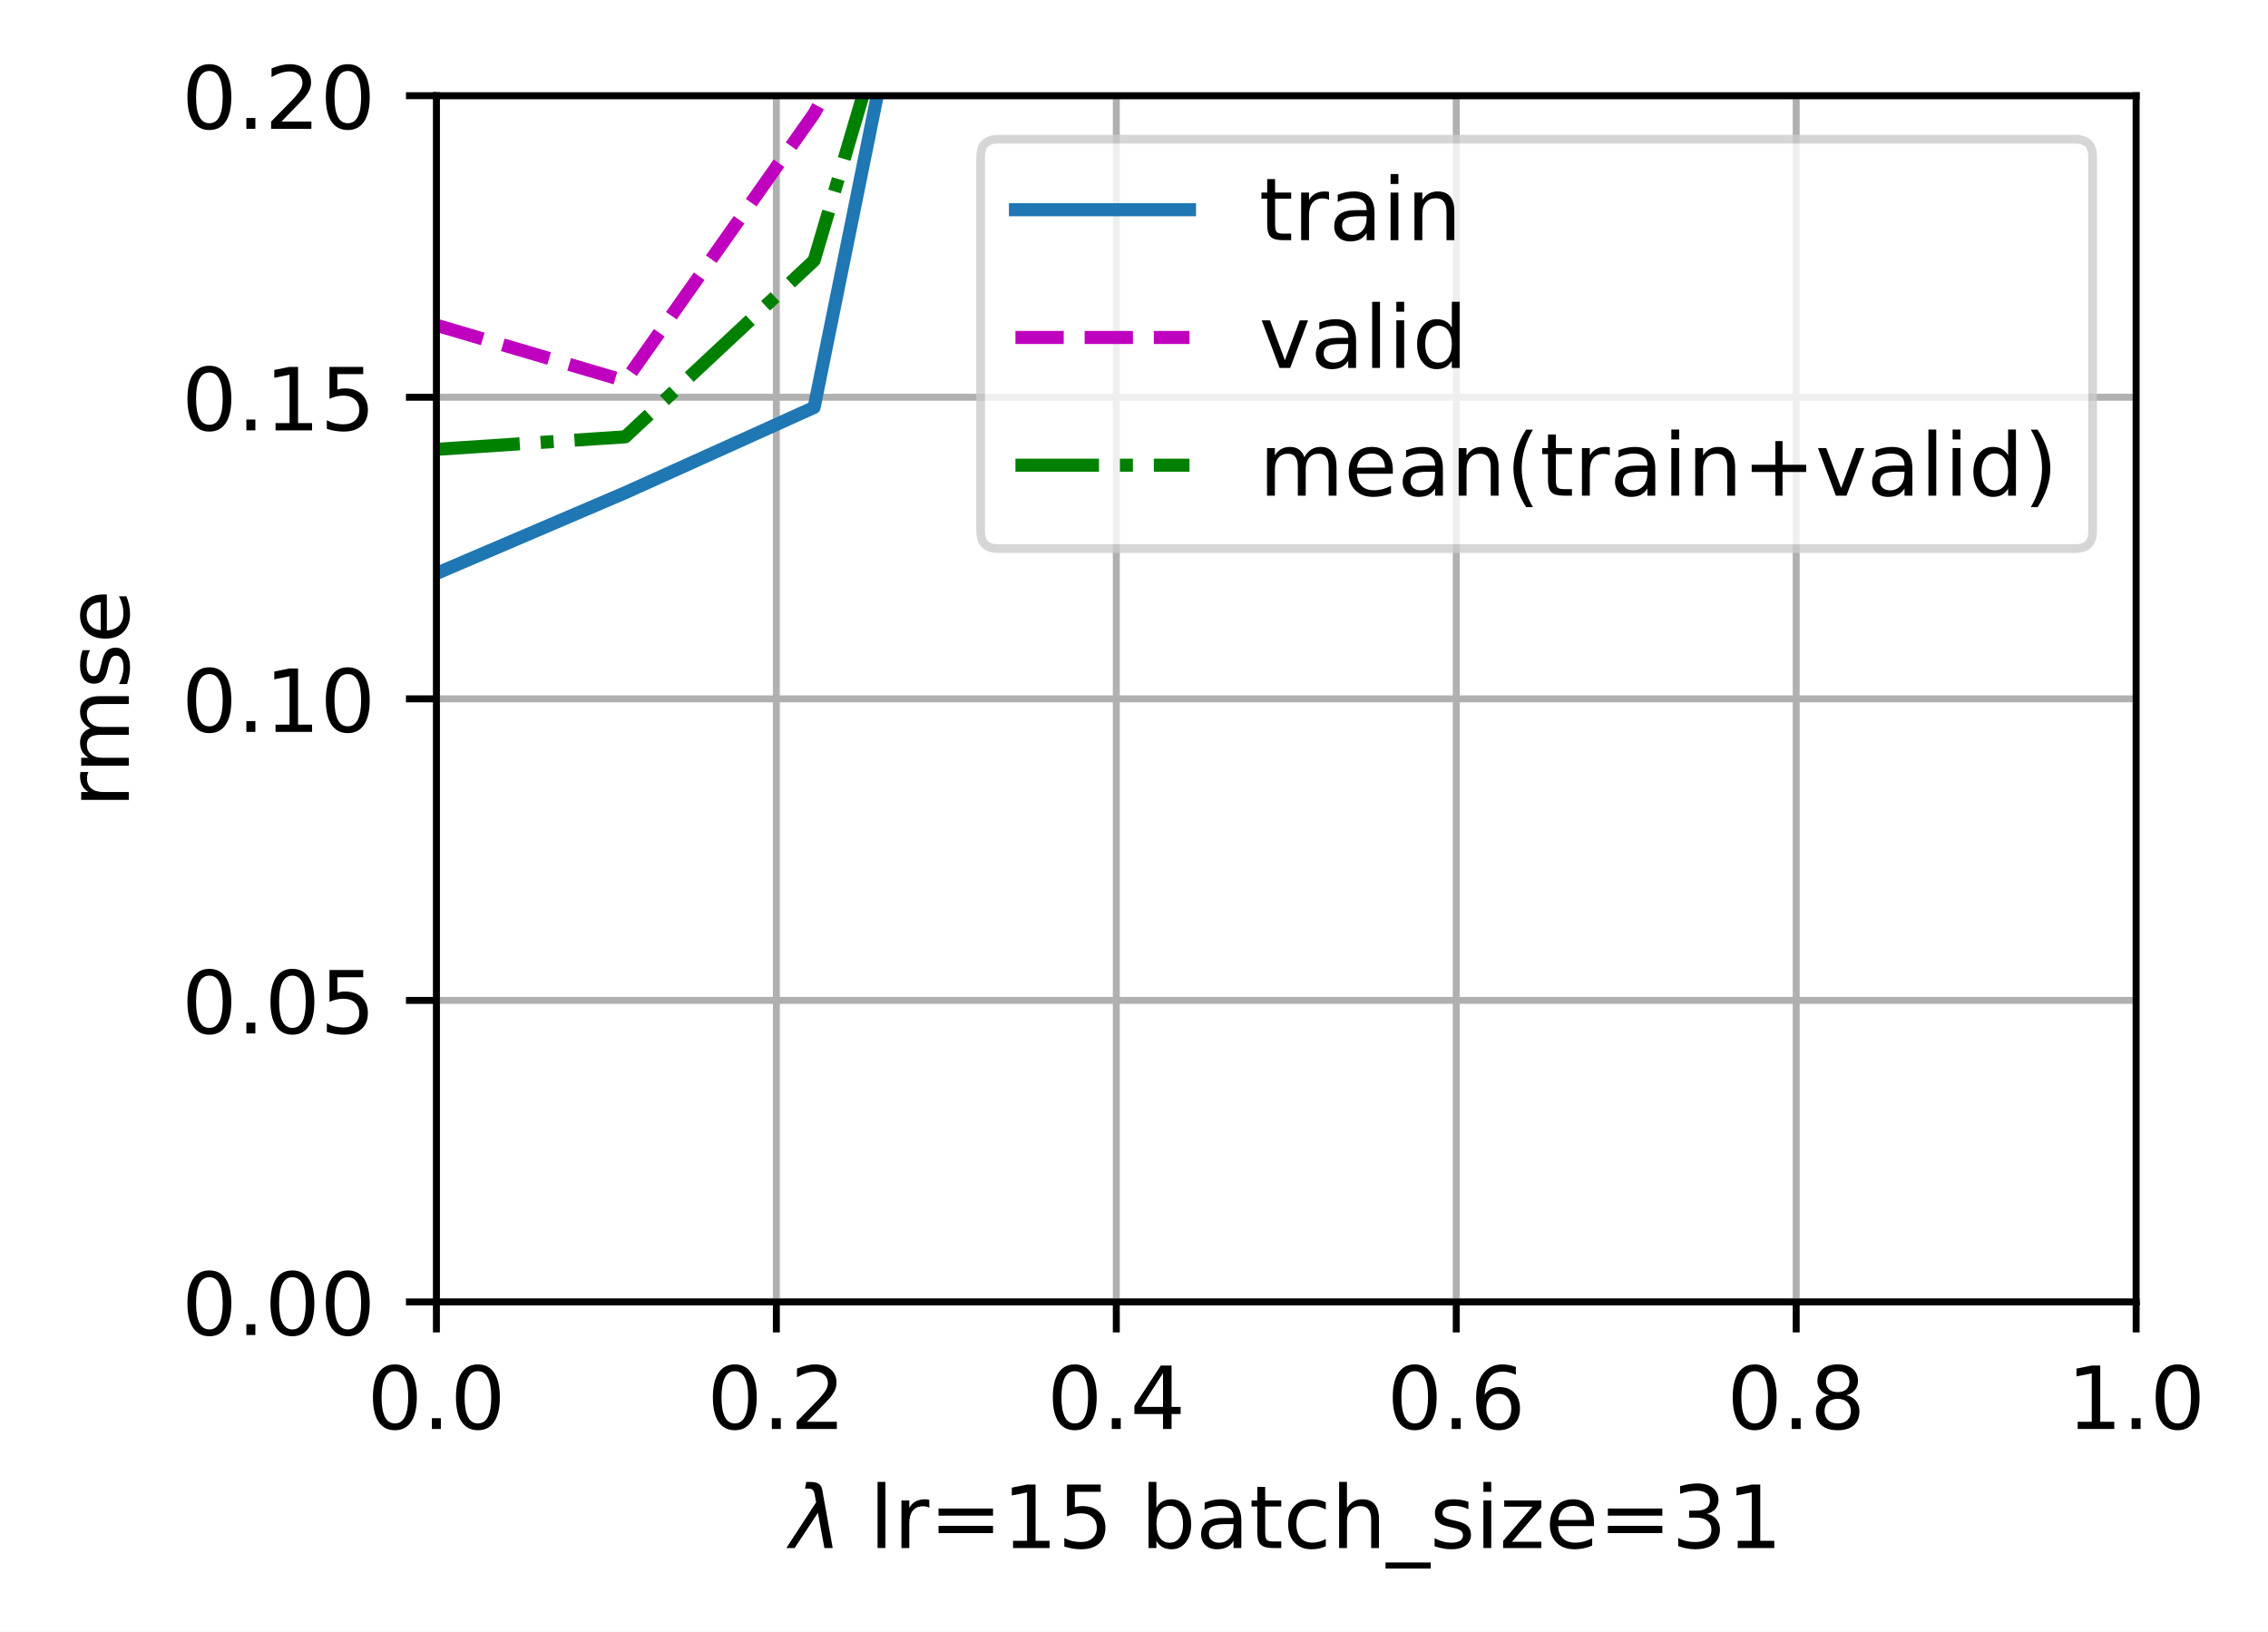
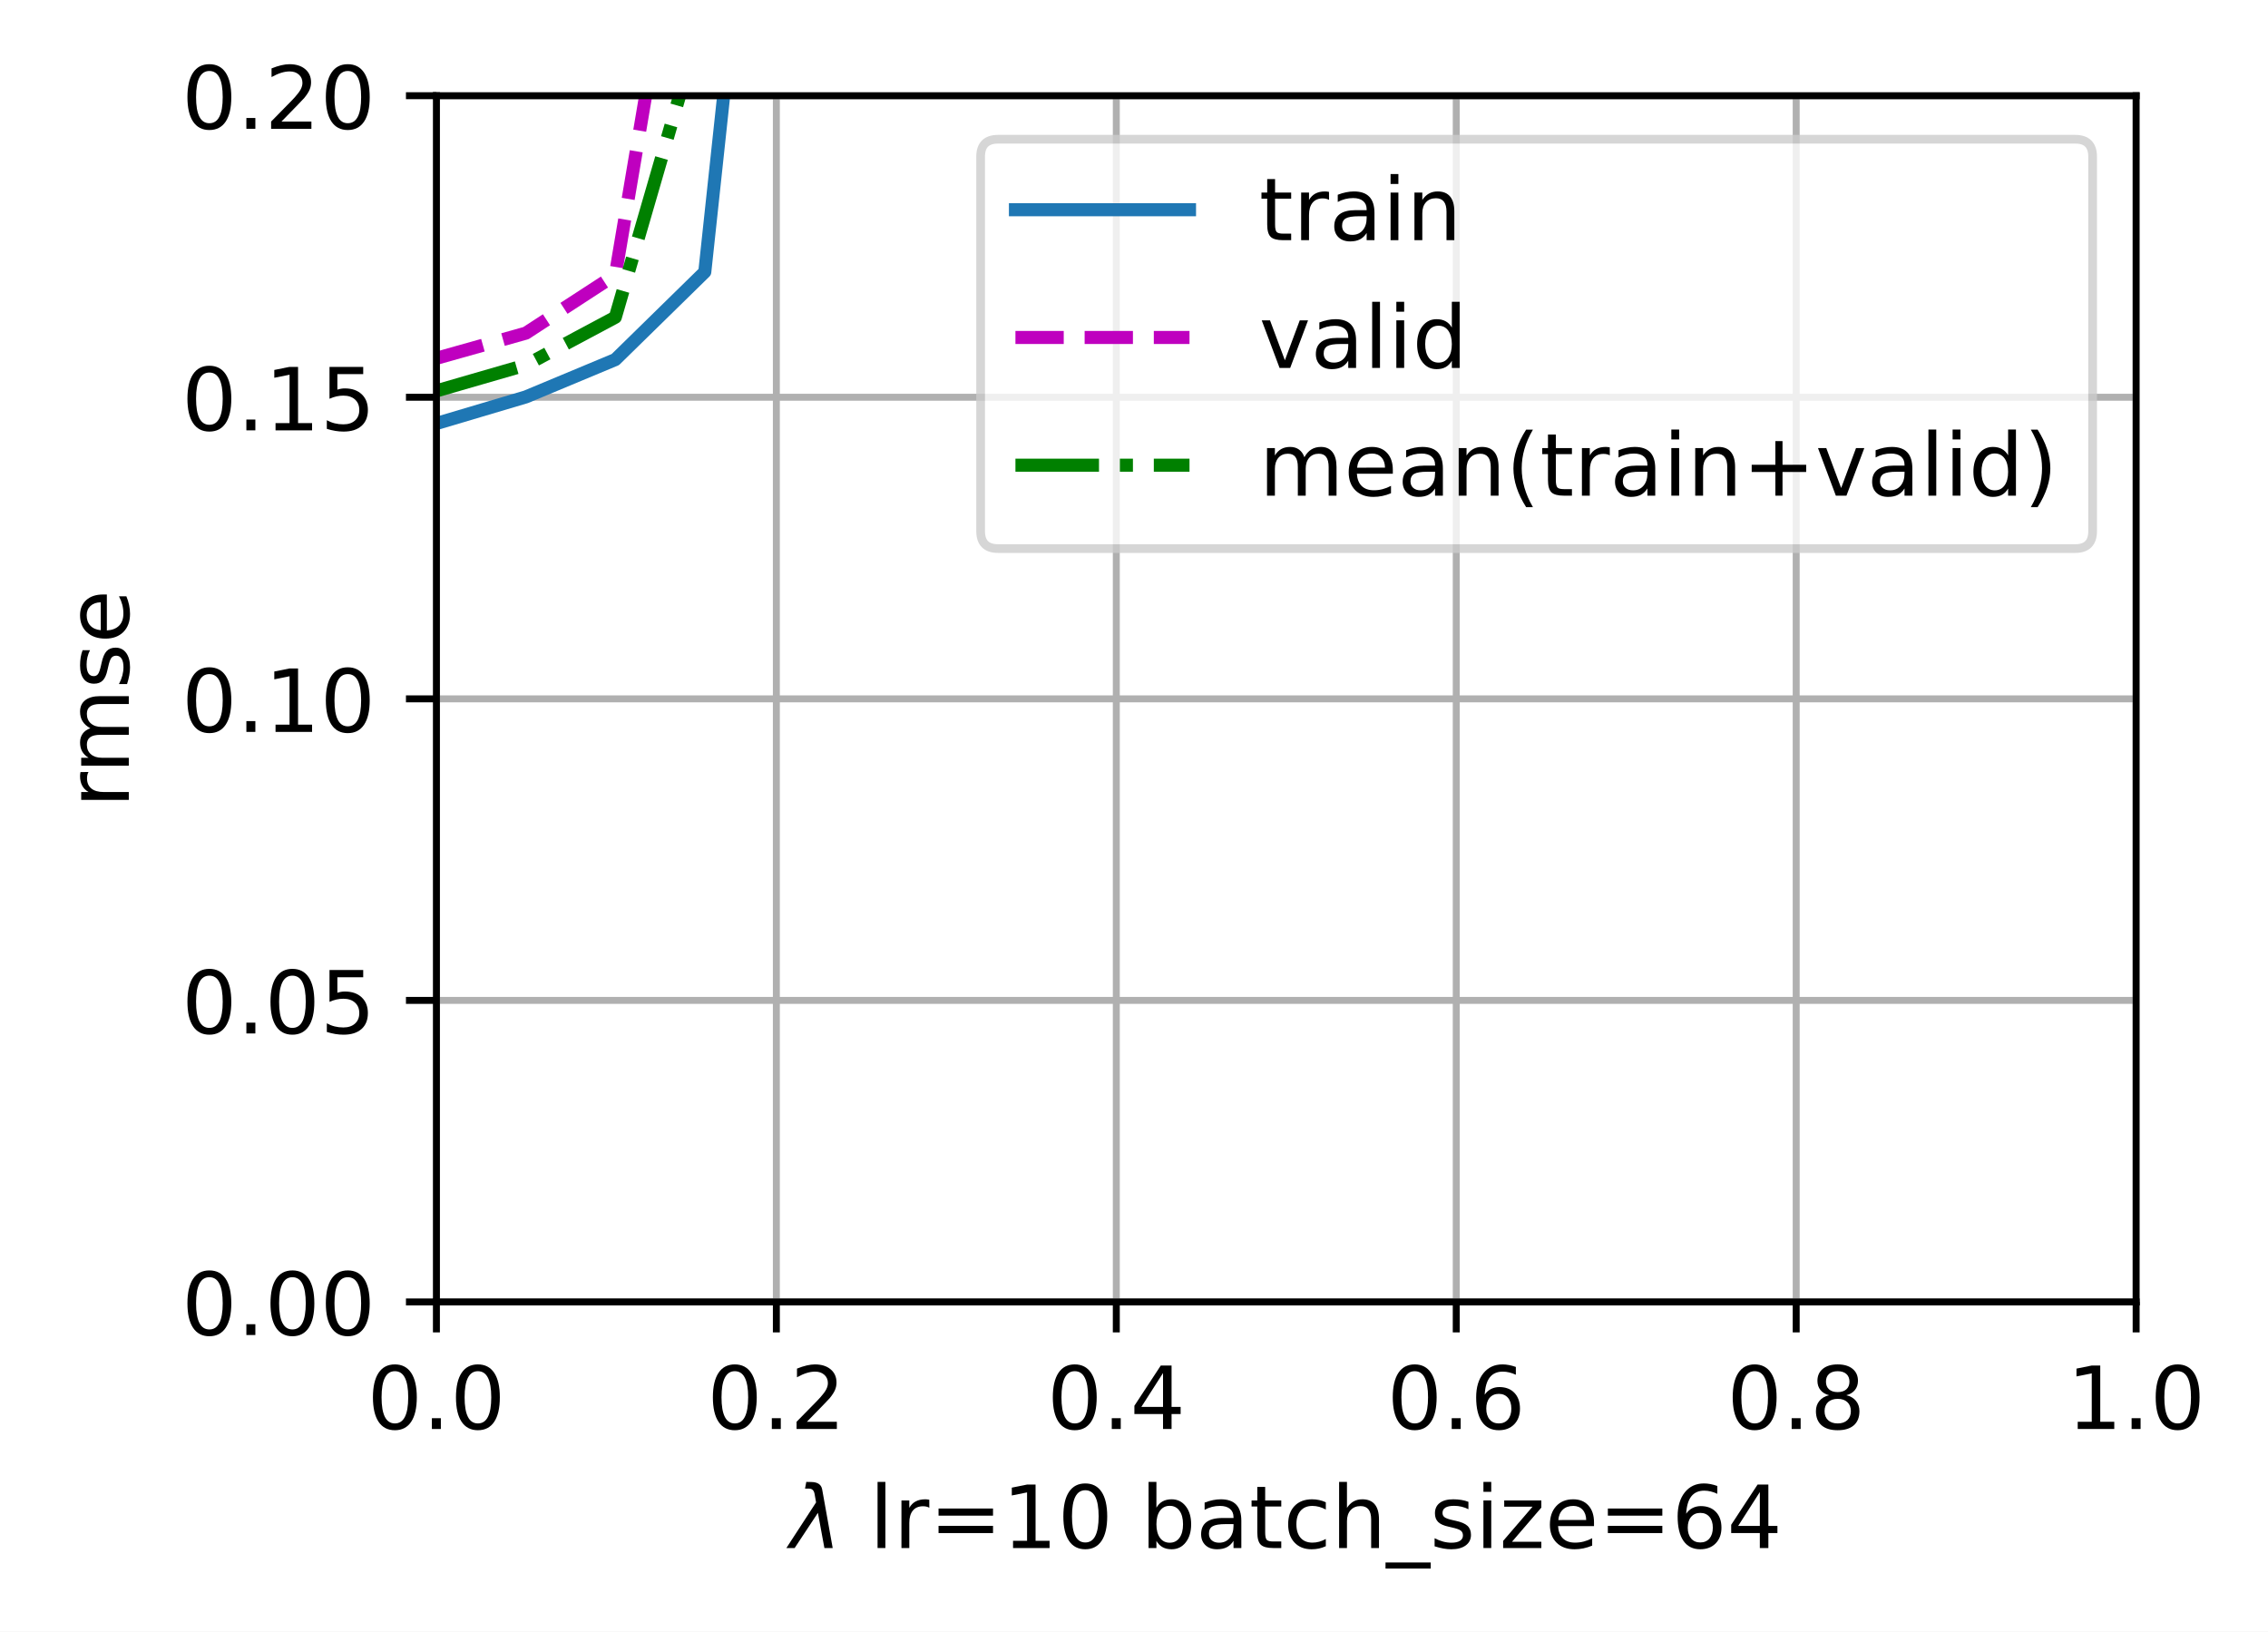
<svg xmlns="http://www.w3.org/2000/svg" xmlns:xlink="http://www.w3.org/1999/xlink" width="260.595pt" height="187.477pt" viewBox="0 0 260.595 187.477" version="1.1">
  <defs>
    <style type="text/css">*{stroke-linejoin: round; stroke-linecap: butt}</style>
  </defs>
  <g id="figure_1">
    <g id="patch_1">
      <path d="M 0 187.477  L 260.595 187.477  L 260.595 0  L 0 0  z " style="fill: #ffffff" />
    </g>
    <g id="axes_1">
      <g id="patch_2">
        <path d="M 50.144 149.599  L 245.444 149.599  L 245.444 10.999  L 50.144 10.999  z " style="fill: #ffffff" />
      </g>
      <g id="matplotlib.axis_1">
        <g id="xtick_1">
          <g id="line2d_1">
-             <path d="M 50.144 149.599  L 50.144 10.999  " clip-path="url(#p71444b37bc)" style="fill: none; stroke: #b0b0b0; stroke-width: 0.8; stroke-linecap: square" />
+             <path d="M 50.144 149.599  L 50.144 10.999  " clip-path="url(#pb09487c8f5)" style="fill: none; stroke: #b0b0b0; stroke-width: 0.8; stroke-linecap: square" />
          </g>
          <g id="line2d_2">
            <defs>
-               <path id="m442eb1861f" d="M 0 0  L 0 3.5  " style="stroke: #000000; stroke-width: 0.8" />
-             </defs>
-             <g>
-               <use xlink:href="#m442eb1861f" x="50.144" y="149.599" style="stroke: #000000; stroke-width: 0.8" />
+               <path id="m6b87c26244" d="M 0 0  L 0 3.5  " style="stroke: #000000; stroke-width: 0.8" />
+             </defs>
+             <g>
+               <use xlink:href="#m6b87c26244" x="50.144" y="149.599" style="stroke: #000000; stroke-width: 0.8" />
            </g>
          </g>
          <g id="text_1">
            <g transform="translate(42.19219 164.1977)scale(0.1 -0.1)">
              <defs>
                <path id="DejaVuSans-30" d="M 2034 4250  Q 1547 4250 1301 3770  Q 1056 3291 1056 2328  Q 1056 1369 1301 889  Q 1547 409 2034 409  Q 2525 409 2770 889  Q 3016 1369 3016 2328  Q 3016 3291 2770 3770  Q 2525 4250 2034 4250  z M 2034 4750  Q 2819 4750 3233 4129  Q 3647 3509 3647 2328  Q 3647 1150 3233 529  Q 2819 -91 2034 -91  Q 1250 -91 836 529  Q 422 1150 422 2328  Q 422 3509 836 4129  Q 1250 4750 2034 4750  z " transform="scale(0.015625)" />
                <path id="DejaVuSans-2e" d="M 684 794  L 1344 794  L 1344 0  L 684 0  L 684 794  z " transform="scale(0.015625)" />
              </defs>
              <use xlink:href="#DejaVuSans-30" />
              <use xlink:href="#DejaVuSans-2e" x="63.623" />
              <use xlink:href="#DejaVuSans-30" x="95.41" />
            </g>
          </g>
        </g>
        <g id="xtick_2">
          <g id="line2d_3">
-             <path d="M 89.204 149.599  L 89.204 10.999  " clip-path="url(#p71444b37bc)" style="fill: none; stroke: #b0b0b0; stroke-width: 0.8; stroke-linecap: square" />
+             <path d="M 89.204 149.599  L 89.204 10.999  " clip-path="url(#pb09487c8f5)" style="fill: none; stroke: #b0b0b0; stroke-width: 0.8; stroke-linecap: square" />
          </g>
          <g id="line2d_4">
            <g>
-               <use xlink:href="#m442eb1861f" x="89.204" y="149.599" style="stroke: #000000; stroke-width: 0.8" />
+               <use xlink:href="#m6b87c26244" x="89.204" y="149.599" style="stroke: #000000; stroke-width: 0.8" />
            </g>
          </g>
          <g id="text_2">
            <g transform="translate(81.25219 164.1977)scale(0.1 -0.1)">
              <defs>
                <path id="DejaVuSans-32" d="M 1228 531  L 3431 531  L 3431 0  L 469 0  L 469 531  Q 828 903 1448 1529  Q 2069 2156 2228 2338  Q 2531 2678 2651 2914  Q 2772 3150 2772 3378  Q 2772 3750 2511 3984  Q 2250 4219 1831 4219  Q 1534 4219 1204 4116  Q 875 4013 500 3803  L 500 4441  Q 881 4594 1212 4672  Q 1544 4750 1819 4750  Q 2544 4750 2975 4387  Q 3406 4025 3406 3419  Q 3406 3131 3298 2873  Q 3191 2616 2906 2266  Q 2828 2175 2409 1742  Q 1991 1309 1228 531  z " transform="scale(0.015625)" />
              </defs>
              <use xlink:href="#DejaVuSans-30" />
              <use xlink:href="#DejaVuSans-2e" x="63.623" />
              <use xlink:href="#DejaVuSans-32" x="95.41" />
            </g>
          </g>
        </g>
        <g id="xtick_3">
          <g id="line2d_5">
-             <path d="M 128.264 149.599  L 128.264 10.999  " clip-path="url(#p71444b37bc)" style="fill: none; stroke: #b0b0b0; stroke-width: 0.8; stroke-linecap: square" />
+             <path d="M 128.264 149.599  L 128.264 10.999  " clip-path="url(#pb09487c8f5)" style="fill: none; stroke: #b0b0b0; stroke-width: 0.8; stroke-linecap: square" />
          </g>
          <g id="line2d_6">
            <g>
-               <use xlink:href="#m442eb1861f" x="128.264" y="149.599" style="stroke: #000000; stroke-width: 0.8" />
+               <use xlink:href="#m6b87c26244" x="128.264" y="149.599" style="stroke: #000000; stroke-width: 0.8" />
            </g>
          </g>
          <g id="text_3">
            <g transform="translate(120.3122 164.1977)scale(0.1 -0.1)">
              <defs>
                <path id="DejaVuSans-34" d="M 2419 4116  L 825 1625  L 2419 1625  L 2419 4116  z M 2253 4666  L 3047 4666  L 3047 1625  L 3713 1625  L 3713 1100  L 3047 1100  L 3047 0  L 2419 0  L 2419 1100  L 313 1100  L 313 1709  L 2253 4666  z " transform="scale(0.015625)" />
              </defs>
              <use xlink:href="#DejaVuSans-30" />
              <use xlink:href="#DejaVuSans-2e" x="63.623" />
              <use xlink:href="#DejaVuSans-34" x="95.41" />
            </g>
          </g>
        </g>
        <g id="xtick_4">
          <g id="line2d_7">
-             <path d="M 167.324 149.599  L 167.324 10.999  " clip-path="url(#p71444b37bc)" style="fill: none; stroke: #b0b0b0; stroke-width: 0.8; stroke-linecap: square" />
+             <path d="M 167.324 149.599  L 167.324 10.999  " clip-path="url(#pb09487c8f5)" style="fill: none; stroke: #b0b0b0; stroke-width: 0.8; stroke-linecap: square" />
          </g>
          <g id="line2d_8">
            <g>
-               <use xlink:href="#m442eb1861f" x="167.324" y="149.599" style="stroke: #000000; stroke-width: 0.8" />
+               <use xlink:href="#m6b87c26244" x="167.324" y="149.599" style="stroke: #000000; stroke-width: 0.8" />
            </g>
          </g>
          <g id="text_4">
            <g transform="translate(159.3722 164.1977)scale(0.1 -0.1)">
              <defs>
                <path id="DejaVuSans-36" d="M 2113 2584  Q 1688 2584 1439 2293  Q 1191 2003 1191 1497  Q 1191 994 1439 701  Q 1688 409 2113 409  Q 2538 409 2786 701  Q 3034 994 3034 1497  Q 3034 2003 2786 2293  Q 2538 2584 2113 2584  z M 3366 4563  L 3366 3988  Q 3128 4100 2886 4159  Q 2644 4219 2406 4219  Q 1781 4219 1451 3797  Q 1122 3375 1075 2522  Q 1259 2794 1537 2939  Q 1816 3084 2150 3084  Q 2853 3084 3261 2657  Q 3669 2231 3669 1497  Q 3669 778 3244 343  Q 2819 -91 2113 -91  Q 1303 -91 875 529  Q 447 1150 447 2328  Q 447 3434 972 4092  Q 1497 4750 2381 4750  Q 2619 4750 2861 4703  Q 3103 4656 3366 4563  z " transform="scale(0.015625)" />
              </defs>
              <use xlink:href="#DejaVuSans-30" />
              <use xlink:href="#DejaVuSans-2e" x="63.623" />
              <use xlink:href="#DejaVuSans-36" x="95.41" />
            </g>
          </g>
        </g>
        <g id="xtick_5">
          <g id="line2d_9">
-             <path d="M 206.384 149.599  L 206.384 10.999  " clip-path="url(#p71444b37bc)" style="fill: none; stroke: #b0b0b0; stroke-width: 0.8; stroke-linecap: square" />
+             <path d="M 206.384 149.599  L 206.384 10.999  " clip-path="url(#pb09487c8f5)" style="fill: none; stroke: #b0b0b0; stroke-width: 0.8; stroke-linecap: square" />
          </g>
          <g id="line2d_10">
            <g>
-               <use xlink:href="#m442eb1861f" x="206.384" y="149.599" style="stroke: #000000; stroke-width: 0.8" />
+               <use xlink:href="#m6b87c26244" x="206.384" y="149.599" style="stroke: #000000; stroke-width: 0.8" />
            </g>
          </g>
          <g id="text_5">
            <g transform="translate(198.4322 164.1977)scale(0.1 -0.1)">
              <defs>
                <path id="DejaVuSans-38" d="M 2034 2216  Q 1584 2216 1326 1975  Q 1069 1734 1069 1313  Q 1069 891 1326 650  Q 1584 409 2034 409  Q 2484 409 2743 651  Q 3003 894 3003 1313  Q 3003 1734 2745 1975  Q 2488 2216 2034 2216  z M 1403 2484  Q 997 2584 770 2862  Q 544 3141 544 3541  Q 544 4100 942 4425  Q 1341 4750 2034 4750  Q 2731 4750 3128 4425  Q 3525 4100 3525 3541  Q 3525 3141 3298 2862  Q 3072 2584 2669 2484  Q 3125 2378 3379 2068  Q 3634 1759 3634 1313  Q 3634 634 3220 271  Q 2806 -91 2034 -91  Q 1263 -91 848 271  Q 434 634 434 1313  Q 434 1759 690 2068  Q 947 2378 1403 2484  z M 1172 3481  Q 1172 3119 1398 2916  Q 1625 2713 2034 2713  Q 2441 2713 2670 2916  Q 2900 3119 2900 3481  Q 2900 3844 2670 4047  Q 2441 4250 2034 4250  Q 1625 4250 1398 4047  Q 1172 3844 1172 3481  z " transform="scale(0.015625)" />
              </defs>
              <use xlink:href="#DejaVuSans-30" />
              <use xlink:href="#DejaVuSans-2e" x="63.623" />
              <use xlink:href="#DejaVuSans-38" x="95.41" />
            </g>
          </g>
        </g>
        <g id="xtick_6">
          <g id="line2d_11">
-             <path d="M 245.444 149.599  L 245.444 10.999  " clip-path="url(#p71444b37bc)" style="fill: none; stroke: #b0b0b0; stroke-width: 0.8; stroke-linecap: square" />
+             <path d="M 245.444 149.599  L 245.444 10.999  " clip-path="url(#pb09487c8f5)" style="fill: none; stroke: #b0b0b0; stroke-width: 0.8; stroke-linecap: square" />
          </g>
          <g id="line2d_12">
            <g>
-               <use xlink:href="#m442eb1861f" x="245.444" y="149.599" style="stroke: #000000; stroke-width: 0.8" />
+               <use xlink:href="#m6b87c26244" x="245.444" y="149.599" style="stroke: #000000; stroke-width: 0.8" />
            </g>
          </g>
          <g id="text_6">
            <g transform="translate(237.4922 164.1977)scale(0.1 -0.1)">
              <defs>
                <path id="DejaVuSans-31" d="M 794 531  L 1825 531  L 1825 4091  L 703 3866  L 703 4441  L 1819 4666  L 2450 4666  L 2450 531  L 3481 531  L 3481 0  L 794 0  L 794 531  z " transform="scale(0.015625)" />
              </defs>
              <use xlink:href="#DejaVuSans-31" />
              <use xlink:href="#DejaVuSans-2e" x="63.623" />
              <use xlink:href="#DejaVuSans-30" x="95.41" />
            </g>
          </g>
        </g>
        <g id="text_7">
          <g transform="translate(90.79375 177.8773)scale(0.1 -0.1)">
            <defs>
              <path id="DejaVuSans-Oblique-3bb" d="M 2350 4316  L 3125 0  L 2516 0  L 2038 2588  L 328 0  L -281 0  L 1903 3356  L 1794 3975  Q 1725 4369 1391 4369  L 1091 4369  L 1184 4863  L 1550 4856  Q 2253 4847 2350 4316  z " transform="scale(0.015625)" />
              <path id="DejaVuSans-20" transform="scale(0.015625)" />
              <path id="DejaVuSans-6c" d="M 603 4863  L 1178 4863  L 1178 0  L 603 0  L 603 4863  z " transform="scale(0.015625)" />
              <path id="DejaVuSans-72" d="M 2631 2963  Q 2534 3019 2420 3045  Q 2306 3072 2169 3072  Q 1681 3072 1420 2755  Q 1159 2438 1159 1844  L 1159 0  L 581 0  L 581 3500  L 1159 3500  L 1159 2956  Q 1341 3275 1631 3429  Q 1922 3584 2338 3584  Q 2397 3584 2469 3576  Q 2541 3569 2628 3553  L 2631 2963  z " transform="scale(0.015625)" />
              <path id="DejaVuSans-3d" d="M 678 2906  L 4684 2906  L 4684 2381  L 678 2381  L 678 2906  z M 678 1631  L 4684 1631  L 4684 1100  L 678 1100  L 678 1631  z " transform="scale(0.015625)" />
-               <path id="DejaVuSans-35" d="M 691 4666  L 3169 4666  L 3169 4134  L 1269 4134  L 1269 2991  Q 1406 3038 1543 3061  Q 1681 3084 1819 3084  Q 2600 3084 3056 2656  Q 3513 2228 3513 1497  Q 3513 744 3044 326  Q 2575 -91 1722 -91  Q 1428 -91 1123 -41  Q 819 9 494 109  L 494 744  Q 775 591 1075 516  Q 1375 441 1709 441  Q 2250 441 2565 725  Q 2881 1009 2881 1497  Q 2881 1984 2565 2268  Q 2250 2553 1709 2553  Q 1456 2553 1204 2497  Q 953 2441 691 2322  L 691 4666  z " transform="scale(0.015625)" />
              <path id="DejaVuSans-62" d="M 3116 1747  Q 3116 2381 2855 2742  Q 2594 3103 2138 3103  Q 1681 3103 1420 2742  Q 1159 2381 1159 1747  Q 1159 1113 1420 752  Q 1681 391 2138 391  Q 2594 391 2855 752  Q 3116 1113 3116 1747  z M 1159 2969  Q 1341 3281 1617 3432  Q 1894 3584 2278 3584  Q 2916 3584 3314 3078  Q 3713 2572 3713 1747  Q 3713 922 3314 415  Q 2916 -91 2278 -91  Q 1894 -91 1617 61  Q 1341 213 1159 525  L 1159 0  L 581 0  L 581 4863  L 1159 4863  L 1159 2969  z " transform="scale(0.015625)" />
              <path id="DejaVuSans-61" d="M 2194 1759  Q 1497 1759 1228 1600  Q 959 1441 959 1056  Q 959 750 1161 570  Q 1363 391 1709 391  Q 2188 391 2477 730  Q 2766 1069 2766 1631  L 2766 1759  L 2194 1759  z M 3341 1997  L 3341 0  L 2766 0  L 2766 531  Q 2569 213 2275 61  Q 1981 -91 1556 -91  Q 1019 -91 701 211  Q 384 513 384 1019  Q 384 1609 779 1909  Q 1175 2209 1959 2209  L 2766 2209  L 2766 2266  Q 2766 2663 2505 2880  Q 2244 3097 1772 3097  Q 1472 3097 1187 3025  Q 903 2953 641 2809  L 641 3341  Q 956 3463 1253 3523  Q 1550 3584 1831 3584  Q 2591 3584 2966 3190  Q 3341 2797 3341 1997  z " transform="scale(0.015625)" />
              <path id="DejaVuSans-74" d="M 1172 4494  L 1172 3500  L 2356 3500  L 2356 3053  L 1172 3053  L 1172 1153  Q 1172 725 1289 603  Q 1406 481 1766 481  L 2356 481  L 2356 0  L 1766 0  Q 1100 0 847 248  Q 594 497 594 1153  L 594 3053  L 172 3053  L 172 3500  L 594 3500  L 594 4494  L 1172 4494  z " transform="scale(0.015625)" />
              <path id="DejaVuSans-63" d="M 3122 3366  L 3122 2828  Q 2878 2963 2633 3030  Q 2388 3097 2138 3097  Q 1578 3097 1268 2742  Q 959 2388 959 1747  Q 959 1106 1268 751  Q 1578 397 2138 397  Q 2388 397 2633 464  Q 2878 531 3122 666  L 3122 134  Q 2881 22 2623 -34  Q 2366 -91 2075 -91  Q 1284 -91 818 406  Q 353 903 353 1747  Q 353 2603 823 3093  Q 1294 3584 2113 3584  Q 2378 3584 2631 3529  Q 2884 3475 3122 3366  z " transform="scale(0.015625)" />
              <path id="DejaVuSans-68" d="M 3513 2113  L 3513 0  L 2938 0  L 2938 2094  Q 2938 2591 2744 2837  Q 2550 3084 2163 3084  Q 1697 3084 1428 2787  Q 1159 2491 1159 1978  L 1159 0  L 581 0  L 581 4863  L 1159 4863  L 1159 2956  Q 1366 3272 1645 3428  Q 1925 3584 2291 3584  Q 2894 3584 3203 3211  Q 3513 2838 3513 2113  z " transform="scale(0.015625)" />
              <path id="DejaVuSans-5f" d="M 3263 -1063  L 3263 -1509  L -63 -1509  L -63 -1063  L 3263 -1063  z " transform="scale(0.015625)" />
              <path id="DejaVuSans-73" d="M 2834 3397  L 2834 2853  Q 2591 2978 2328 3040  Q 2066 3103 1784 3103  Q 1356 3103 1142 2972  Q 928 2841 928 2578  Q 928 2378 1081 2264  Q 1234 2150 1697 2047  L 1894 2003  Q 2506 1872 2764 1633  Q 3022 1394 3022 966  Q 3022 478 2636 193  Q 2250 -91 1575 -91  Q 1294 -91 989 -36  Q 684 19 347 128  L 347 722  Q 666 556 975 473  Q 1284 391 1588 391  Q 1994 391 2212 530  Q 2431 669 2431 922  Q 2431 1156 2273 1281  Q 2116 1406 1581 1522  L 1381 1569  Q 847 1681 609 1914  Q 372 2147 372 2553  Q 372 3047 722 3315  Q 1072 3584 1716 3584  Q 2034 3584 2315 3537  Q 2597 3491 2834 3397  z " transform="scale(0.015625)" />
              <path id="DejaVuSans-69" d="M 603 3500  L 1178 3500  L 1178 0  L 603 0  L 603 3500  z M 603 4863  L 1178 4863  L 1178 4134  L 603 4134  L 603 4863  z " transform="scale(0.015625)" />
              <path id="DejaVuSans-7a" d="M 353 3500  L 3084 3500  L 3084 2975  L 922 459  L 3084 459  L 3084 0  L 275 0  L 275 525  L 2438 3041  L 353 3041  L 353 3500  z " transform="scale(0.015625)" />
              <path id="DejaVuSans-65" d="M 3597 1894  L 3597 1613  L 953 1613  Q 991 1019 1311 708  Q 1631 397 2203 397  Q 2534 397 2845 478  Q 3156 559 3463 722  L 3463 178  Q 3153 47 2828 -22  Q 2503 -91 2169 -91  Q 1331 -91 842 396  Q 353 884 353 1716  Q 353 2575 817 3079  Q 1281 3584 2069 3584  Q 2775 3584 3186 3129  Q 3597 2675 3597 1894  z M 3022 2063  Q 3016 2534 2758 2815  Q 2500 3097 2075 3097  Q 1594 3097 1305 2825  Q 1016 2553 972 2059  L 3022 2063  z " transform="scale(0.015625)" />
-               <path id="DejaVuSans-33" d="M 2597 2516  Q 3050 2419 3304 2112  Q 3559 1806 3559 1356  Q 3559 666 3084 287  Q 2609 -91 1734 -91  Q 1441 -91 1130 -33  Q 819 25 488 141  L 488 750  Q 750 597 1062 519  Q 1375 441 1716 441  Q 2309 441 2620 675  Q 2931 909 2931 1356  Q 2931 1769 2642 2001  Q 2353 2234 1838 2234  L 1294 2234  L 1294 2753  L 1863 2753  Q 2328 2753 2575 2939  Q 2822 3125 2822 3475  Q 2822 3834 2567 4026  Q 2313 4219 1838 4219  Q 1578 4219 1281 4162  Q 984 4106 628 3988  L 628 4550  Q 988 4650 1302 4700  Q 1616 4750 1894 4750  Q 2613 4750 3031 4423  Q 3450 4097 3450 3541  Q 3450 3153 3228 2886  Q 3006 2619 2597 2516  z " transform="scale(0.015625)" />
            </defs>
            <use xlink:href="#DejaVuSans-Oblique-3bb" transform="translate(0 0.015625)" />
            <use xlink:href="#DejaVuSans-20" transform="translate(59.17969 0.015625)" />
            <use xlink:href="#DejaVuSans-6c" transform="translate(90.9668 0.015625)" />
            <use xlink:href="#DejaVuSans-72" transform="translate(118.75 0.015625)" />
            <use xlink:href="#DejaVuSans-3d" transform="translate(159.8633 0.015625)" />
            <use xlink:href="#DejaVuSans-31" transform="translate(243.6523 0.015625)" />
-             <use xlink:href="#DejaVuSans-35" transform="translate(307.2754 0.015625)" />
+             <use xlink:href="#DejaVuSans-30" transform="translate(307.2754 0.015625)" />
            <use xlink:href="#DejaVuSans-20" transform="translate(370.8984 0.015625)" />
            <use xlink:href="#DejaVuSans-62" transform="translate(402.6855 0.015625)" />
            <use xlink:href="#DejaVuSans-61" transform="translate(466.1621 0.015625)" />
            <use xlink:href="#DejaVuSans-74" transform="translate(527.4414 0.015625)" />
            <use xlink:href="#DejaVuSans-63" transform="translate(566.6504 0.015625)" />
            <use xlink:href="#DejaVuSans-68" transform="translate(621.6309 0.015625)" />
            <use xlink:href="#DejaVuSans-5f" transform="translate(685.0098 0.015625)" />
            <use xlink:href="#DejaVuSans-73" transform="translate(735.0098 0.015625)" />
            <use xlink:href="#DejaVuSans-69" transform="translate(787.1094 0.015625)" />
            <use xlink:href="#DejaVuSans-7a" transform="translate(814.8926 0.015625)" />
            <use xlink:href="#DejaVuSans-65" transform="translate(867.3828 0.015625)" />
            <use xlink:href="#DejaVuSans-3d" transform="translate(928.9062 0.015625)" />
-             <use xlink:href="#DejaVuSans-33" transform="translate(1012.695 0.015625)" />
-             <use xlink:href="#DejaVuSans-31" transform="translate(1076.318 0.015625)" />
+             <use xlink:href="#DejaVuSans-36" transform="translate(1012.695 0.015625)" />
+             <use xlink:href="#DejaVuSans-34" transform="translate(1076.318 0.015625)" />
          </g>
        </g>
      </g>
      <g id="matplotlib.axis_2">
        <g id="ytick_1">
          <g id="line2d_13">
-             <path d="M 50.144 149.599  L 245.444 149.599  " clip-path="url(#p71444b37bc)" style="fill: none; stroke: #b0b0b0; stroke-width: 0.8; stroke-linecap: square" />
+             <path d="M 50.144 149.599  L 245.444 149.599  " clip-path="url(#pb09487c8f5)" style="fill: none; stroke: #b0b0b0; stroke-width: 0.8; stroke-linecap: square" />
          </g>
          <g id="line2d_14">
            <defs>
-               <path id="m92096b6fcc" d="M 0 0  L -3.5 0  " style="stroke: #000000; stroke-width: 0.8" />
-             </defs>
-             <g>
-               <use xlink:href="#m92096b6fcc" x="50.144" y="149.599" style="stroke: #000000; stroke-width: 0.8" />
+               <path id="m289c42870c" d="M 0 0  L -3.5 0  " style="stroke: #000000; stroke-width: 0.8" />
+             </defs>
+             <g>
+               <use xlink:href="#m289c42870c" x="50.144" y="149.599" style="stroke: #000000; stroke-width: 0.8" />
            </g>
          </g>
          <g id="text_8">
            <g transform="translate(20.87813 153.3984)scale(0.1 -0.1)">
              <use xlink:href="#DejaVuSans-30" />
              <use xlink:href="#DejaVuSans-2e" x="63.623" />
              <use xlink:href="#DejaVuSans-30" x="95.41" />
              <use xlink:href="#DejaVuSans-30" x="159.033" />
            </g>
          </g>
        </g>
        <g id="ytick_2">
          <g id="line2d_15">
-             <path d="M 50.144 114.949  L 245.444 114.949  " clip-path="url(#p71444b37bc)" style="fill: none; stroke: #b0b0b0; stroke-width: 0.8; stroke-linecap: square" />
+             <path d="M 50.144 114.949  L 245.444 114.949  " clip-path="url(#pb09487c8f5)" style="fill: none; stroke: #b0b0b0; stroke-width: 0.8; stroke-linecap: square" />
          </g>
          <g id="line2d_16">
            <g>
-               <use xlink:href="#m92096b6fcc" x="50.144" y="114.949" style="stroke: #000000; stroke-width: 0.8" />
+               <use xlink:href="#m289c42870c" x="50.144" y="114.949" style="stroke: #000000; stroke-width: 0.8" />
            </g>
          </g>
          <g id="text_9">
            <g transform="translate(20.87813 118.7484)scale(0.1 -0.1)">
+               <defs>
+                 <path id="DejaVuSans-35" d="M 691 4666  L 3169 4666  L 3169 4134  L 1269 4134  L 1269 2991  Q 1406 3038 1543 3061  Q 1681 3084 1819 3084  Q 2600 3084 3056 2656  Q 3513 2228 3513 1497  Q 3513 744 3044 326  Q 2575 -91 1722 -91  Q 1428 -91 1123 -41  Q 819 9 494 109  L 494 744  Q 775 591 1075 516  Q 1375 441 1709 441  Q 2250 441 2565 725  Q 2881 1009 2881 1497  Q 2881 1984 2565 2268  Q 2250 2553 1709 2553  Q 1456 2553 1204 2497  Q 953 2441 691 2322  L 691 4666  z " transform="scale(0.015625)" />
+               </defs>
              <use xlink:href="#DejaVuSans-30" />
              <use xlink:href="#DejaVuSans-2e" x="63.623" />
              <use xlink:href="#DejaVuSans-30" x="95.41" />
              <use xlink:href="#DejaVuSans-35" x="159.033" />
            </g>
          </g>
        </g>
        <g id="ytick_3">
          <g id="line2d_17">
-             <path d="M 50.144 80.299  L 245.444 80.299  " clip-path="url(#p71444b37bc)" style="fill: none; stroke: #b0b0b0; stroke-width: 0.8; stroke-linecap: square" />
+             <path d="M 50.144 80.299  L 245.444 80.299  " clip-path="url(#pb09487c8f5)" style="fill: none; stroke: #b0b0b0; stroke-width: 0.8; stroke-linecap: square" />
          </g>
          <g id="line2d_18">
            <g>
-               <use xlink:href="#m92096b6fcc" x="50.144" y="80.299" style="stroke: #000000; stroke-width: 0.8" />
+               <use xlink:href="#m289c42870c" x="50.144" y="80.299" style="stroke: #000000; stroke-width: 0.8" />
            </g>
          </g>
          <g id="text_10">
            <g transform="translate(20.87813 84.09844)scale(0.1 -0.1)">
              <use xlink:href="#DejaVuSans-30" />
              <use xlink:href="#DejaVuSans-2e" x="63.623" />
              <use xlink:href="#DejaVuSans-31" x="95.41" />
              <use xlink:href="#DejaVuSans-30" x="159.033" />
            </g>
          </g>
        </g>
        <g id="ytick_4">
          <g id="line2d_19">
-             <path d="M 50.144 45.649  L 245.444 45.649  " clip-path="url(#p71444b37bc)" style="fill: none; stroke: #b0b0b0; stroke-width: 0.8; stroke-linecap: square" />
+             <path d="M 50.144 45.649  L 245.444 45.649  " clip-path="url(#pb09487c8f5)" style="fill: none; stroke: #b0b0b0; stroke-width: 0.8; stroke-linecap: square" />
          </g>
          <g id="line2d_20">
            <g>
-               <use xlink:href="#m92096b6fcc" x="50.144" y="45.649" style="stroke: #000000; stroke-width: 0.8" />
+               <use xlink:href="#m289c42870c" x="50.144" y="45.649" style="stroke: #000000; stroke-width: 0.8" />
            </g>
          </g>
          <g id="text_11">
            <g transform="translate(20.87813 49.44844)scale(0.1 -0.1)">
              <use xlink:href="#DejaVuSans-30" />
              <use xlink:href="#DejaVuSans-2e" x="63.623" />
              <use xlink:href="#DejaVuSans-31" x="95.41" />
              <use xlink:href="#DejaVuSans-35" x="159.033" />
            </g>
          </g>
        </g>
        <g id="ytick_5">
          <g id="line2d_21">
-             <path d="M 50.144 10.999  L 245.444 10.999  " clip-path="url(#p71444b37bc)" style="fill: none; stroke: #b0b0b0; stroke-width: 0.8; stroke-linecap: square" />
+             <path d="M 50.144 10.999  L 245.444 10.999  " clip-path="url(#pb09487c8f5)" style="fill: none; stroke: #b0b0b0; stroke-width: 0.8; stroke-linecap: square" />
          </g>
          <g id="line2d_22">
            <g>
-               <use xlink:href="#m92096b6fcc" x="50.144" y="10.999" style="stroke: #000000; stroke-width: 0.8" />
+               <use xlink:href="#m289c42870c" x="50.144" y="10.999" style="stroke: #000000; stroke-width: 0.8" />
            </g>
          </g>
          <g id="text_12">
            <g transform="translate(20.87813 14.79844)scale(0.1 -0.1)">
              <use xlink:href="#DejaVuSans-30" />
              <use xlink:href="#DejaVuSans-2e" x="63.623" />
              <use xlink:href="#DejaVuSans-32" x="95.41" />
              <use xlink:href="#DejaVuSans-30" x="159.033" />
            </g>
          </g>
        </g>
        <g id="text_13">
          <g transform="translate(14.79844 92.81875)rotate(-90)scale(0.1 -0.1)">
            <defs>
              <path id="DejaVuSans-6d" d="M 3328 2828  Q 3544 3216 3844 3400  Q 4144 3584 4550 3584  Q 5097 3584 5394 3201  Q 5691 2819 5691 2113  L 5691 0  L 5113 0  L 5113 2094  Q 5113 2597 4934 2840  Q 4756 3084 4391 3084  Q 3944 3084 3684 2787  Q 3425 2491 3425 1978  L 3425 0  L 2847 0  L 2847 2094  Q 2847 2600 2669 2842  Q 2491 3084 2119 3084  Q 1678 3084 1418 2786  Q 1159 2488 1159 1978  L 1159 0  L 581 0  L 581 3500  L 1159 3500  L 1159 2956  Q 1356 3278 1631 3431  Q 1906 3584 2284 3584  Q 2666 3584 2933 3390  Q 3200 3197 3328 2828  z " transform="scale(0.015625)" />
            </defs>
            <use xlink:href="#DejaVuSans-72" />
            <use xlink:href="#DejaVuSans-6d" x="39.363" />
            <use xlink:href="#DejaVuSans-73" x="136.775" />
            <use xlink:href="#DejaVuSans-65" x="188.875" />
          </g>
        </g>
      </g>
      <g id="line2d_23">
-         <path d="M 50.144 65.894  L 71.844 56.612  L 93.544 46.813  L 103.227 -1  " clip-path="url(#p71444b37bc)" style="fill: none; stroke: #1f77b4; stroke-width: 1.5; stroke-linecap: square" />
+         <path d="M 50.144 48.66  L 60.423 45.606  L 70.702 41.317  L 80.981 31.25  L 84.435 -1  " clip-path="url(#pb09487c8f5)" style="fill: none; stroke: #1f77b4; stroke-width: 1.5; stroke-linecap: square" />
      </g>
      <g id="line2d_24">
-         <path d="M 50.144 37.372  L 71.844 43.772  L 93.544 13.046  L 101.255 -1  " clip-path="url(#p71444b37bc)" style="fill: none; stroke-dasharray: 5.55,2.4; stroke-dashoffset: 0; stroke: #bf00bf; stroke-width: 1.5" />
+         <path d="M 50.144 41.169  L 60.423 38.279  L 70.702 31.591  L 76.212 -1  " clip-path="url(#pb09487c8f5)" style="fill: none; stroke-dasharray: 5.55,2.4; stroke-dashoffset: 0; stroke: #bf00bf; stroke-width: 1.5" />
      </g>
      <g id="line2d_25">
-         <path d="M 50.144 51.633  L 71.844 50.192  L 93.544 29.93  L 102.696 -1  " clip-path="url(#p71444b37bc)" style="fill: none; stroke-dasharray: 9.6,2.4,1.5,2.4; stroke-dashoffset: 0; stroke: #008000; stroke-width: 1.5" />
+         <path d="M 50.144 44.914  L 60.423 41.942  L 70.702 36.454  L 80.981 1.023  L 81.407 -1  " clip-path="url(#pb09487c8f5)" style="fill: none; stroke-dasharray: 9.6,2.4,1.5,2.4; stroke-dashoffset: 0; stroke: #008000; stroke-width: 1.5" />
      </g>
      <g id="patch_3">
        <path d="M 50.144 149.599  L 50.144 10.999  " style="fill: none; stroke: #000000; stroke-width: 0.8; stroke-linejoin: miter; stroke-linecap: square" />
      </g>
      <g id="patch_4">
        <path d="M 245.444 149.599  L 245.444 10.999  " style="fill: none; stroke: #000000; stroke-width: 0.8; stroke-linejoin: miter; stroke-linecap: square" />
      </g>
      <g id="patch_5">
        <path d="M 50.144 149.599  L 245.444 149.599  " style="fill: none; stroke: #000000; stroke-width: 0.8; stroke-linejoin: miter; stroke-linecap: square" />
      </g>
      <g id="patch_6">
        <path d="M 50.144 10.999  L 245.444 10.999  " style="fill: none; stroke: #000000; stroke-width: 0.8; stroke-linejoin: miter; stroke-linecap: square" />
      </g>
      <g id="legend_1">
        <g id="patch_7">
          <path d="M 114.675 63.034  L 238.444 63.034  Q 240.444 63.034 240.444 61.034  L 240.444 17.999  Q 240.444 15.999 238.444 15.999  L 114.675 15.999  Q 112.675 15.999 112.675 17.999  L 112.675 61.034  Q 112.675 63.034 114.675 63.034  z " style="fill: #ffffff; opacity: 0.8; stroke: #cccccc; stroke-linejoin: miter" />
        </g>
        <g id="line2d_26">
          <path d="M 116.675 24.098  L 126.675 24.098  L 136.675 24.098  " style="fill: none; stroke: #1f77b4; stroke-width: 1.5; stroke-linecap: square" />
        </g>
        <g id="text_14">
          <g transform="translate(144.675 27.59766)scale(0.1 -0.1)">
            <defs>
              <path id="DejaVuSans-6e" d="M 3513 2113  L 3513 0  L 2938 0  L 2938 2094  Q 2938 2591 2744 2837  Q 2550 3084 2163 3084  Q 1697 3084 1428 2787  Q 1159 2491 1159 1978  L 1159 0  L 581 0  L 581 3500  L 1159 3500  L 1159 2956  Q 1366 3272 1645 3428  Q 1925 3584 2291 3584  Q 2894 3584 3203 3211  Q 3513 2838 3513 2113  z " transform="scale(0.015625)" />
            </defs>
            <use xlink:href="#DejaVuSans-74" />
            <use xlink:href="#DejaVuSans-72" x="39.209" />
            <use xlink:href="#DejaVuSans-61" x="80.322" />
            <use xlink:href="#DejaVuSans-69" x="141.602" />
            <use xlink:href="#DejaVuSans-6e" x="169.385" />
            <use xlink:href="#DejaVuSans-20" x="232.764" />
          </g>
        </g>
        <g id="line2d_27">
          <path d="M 116.675 38.776  L 126.675 38.776  L 136.675 38.776  " style="fill: none; stroke-dasharray: 5.55,2.4; stroke-dashoffset: 0; stroke: #bf00bf; stroke-width: 1.5" />
        </g>
        <g id="text_15">
          <g transform="translate(144.675 42.27578)scale(0.1 -0.1)">
            <defs>
              <path id="DejaVuSans-76" d="M 191 3500  L 800 3500  L 1894 563  L 2988 3500  L 3597 3500  L 2284 0  L 1503 0  L 191 3500  z " transform="scale(0.015625)" />
              <path id="DejaVuSans-64" d="M 2906 2969  L 2906 4863  L 3481 4863  L 3481 0  L 2906 0  L 2906 525  Q 2725 213 2448 61  Q 2172 -91 1784 -91  Q 1150 -91 751 415  Q 353 922 353 1747  Q 353 2572 751 3078  Q 1150 3584 1784 3584  Q 2172 3584 2448 3432  Q 2725 3281 2906 2969  z M 947 1747  Q 947 1113 1208 752  Q 1469 391 1925 391  Q 2381 391 2643 752  Q 2906 1113 2906 1747  Q 2906 2381 2643 2742  Q 2381 3103 1925 3103  Q 1469 3103 1208 2742  Q 947 2381 947 1747  z " transform="scale(0.015625)" />
            </defs>
            <use xlink:href="#DejaVuSans-76" />
            <use xlink:href="#DejaVuSans-61" x="59.18" />
            <use xlink:href="#DejaVuSans-6c" x="120.459" />
            <use xlink:href="#DejaVuSans-69" x="148.242" />
            <use xlink:href="#DejaVuSans-64" x="176.025" />
            <use xlink:href="#DejaVuSans-20" x="239.502" />
          </g>
        </g>
        <g id="line2d_28">
          <path d="M 116.675 53.454  L 126.675 53.454  L 136.675 53.454  " style="fill: none; stroke-dasharray: 9.6,2.4,1.5,2.4; stroke-dashoffset: 0; stroke: #008000; stroke-width: 1.5" />
        </g>
        <g id="text_16">
          <g transform="translate(144.675 56.95391)scale(0.1 -0.1)">
            <defs>
              <path id="DejaVuSans-28" d="M 1984 4856  Q 1566 4138 1362 3434  Q 1159 2731 1159 2009  Q 1159 1288 1364 580  Q 1569 -128 1984 -844  L 1484 -844  Q 1016 -109 783 600  Q 550 1309 550 2009  Q 550 2706 781 3412  Q 1013 4119 1484 4856  L 1984 4856  z " transform="scale(0.015625)" />
              <path id="DejaVuSans-2b" d="M 2944 4013  L 2944 2272  L 4684 2272  L 4684 1741  L 2944 1741  L 2944 0  L 2419 0  L 2419 1741  L 678 1741  L 678 2272  L 2419 2272  L 2419 4013  L 2944 4013  z " transform="scale(0.015625)" />
              <path id="DejaVuSans-29" d="M 513 4856  L 1013 4856  Q 1481 4119 1714 3412  Q 1947 2706 1947 2009  Q 1947 1309 1714 600  Q 1481 -109 1013 -844  L 513 -844  Q 928 -128 1133 580  Q 1338 1288 1338 2009  Q 1338 2731 1133 3434  Q 928 4138 513 4856  z " transform="scale(0.015625)" />
            </defs>
            <use xlink:href="#DejaVuSans-6d" />
            <use xlink:href="#DejaVuSans-65" x="97.412" />
            <use xlink:href="#DejaVuSans-61" x="158.936" />
            <use xlink:href="#DejaVuSans-6e" x="220.215" />
            <use xlink:href="#DejaVuSans-28" x="283.594" />
            <use xlink:href="#DejaVuSans-74" x="322.607" />
            <use xlink:href="#DejaVuSans-72" x="361.816" />
            <use xlink:href="#DejaVuSans-61" x="402.93" />
            <use xlink:href="#DejaVuSans-69" x="464.209" />
            <use xlink:href="#DejaVuSans-6e" x="491.992" />
            <use xlink:href="#DejaVuSans-2b" x="555.371" />
            <use xlink:href="#DejaVuSans-76" x="639.16" />
            <use xlink:href="#DejaVuSans-61" x="698.34" />
            <use xlink:href="#DejaVuSans-6c" x="759.619" />
            <use xlink:href="#DejaVuSans-69" x="787.402" />
            <use xlink:href="#DejaVuSans-64" x="815.186" />
            <use xlink:href="#DejaVuSans-29" x="878.662" />
          </g>
        </g>
      </g>
    </g>
  </g>
  <defs>
-     <clipPath id="p71444b37bc">
+     <clipPath id="pb09487c8f5">
      <rect x="50.144" y="10.999" width="195.3" height="138.6" />
    </clipPath>
  </defs>
</svg>
